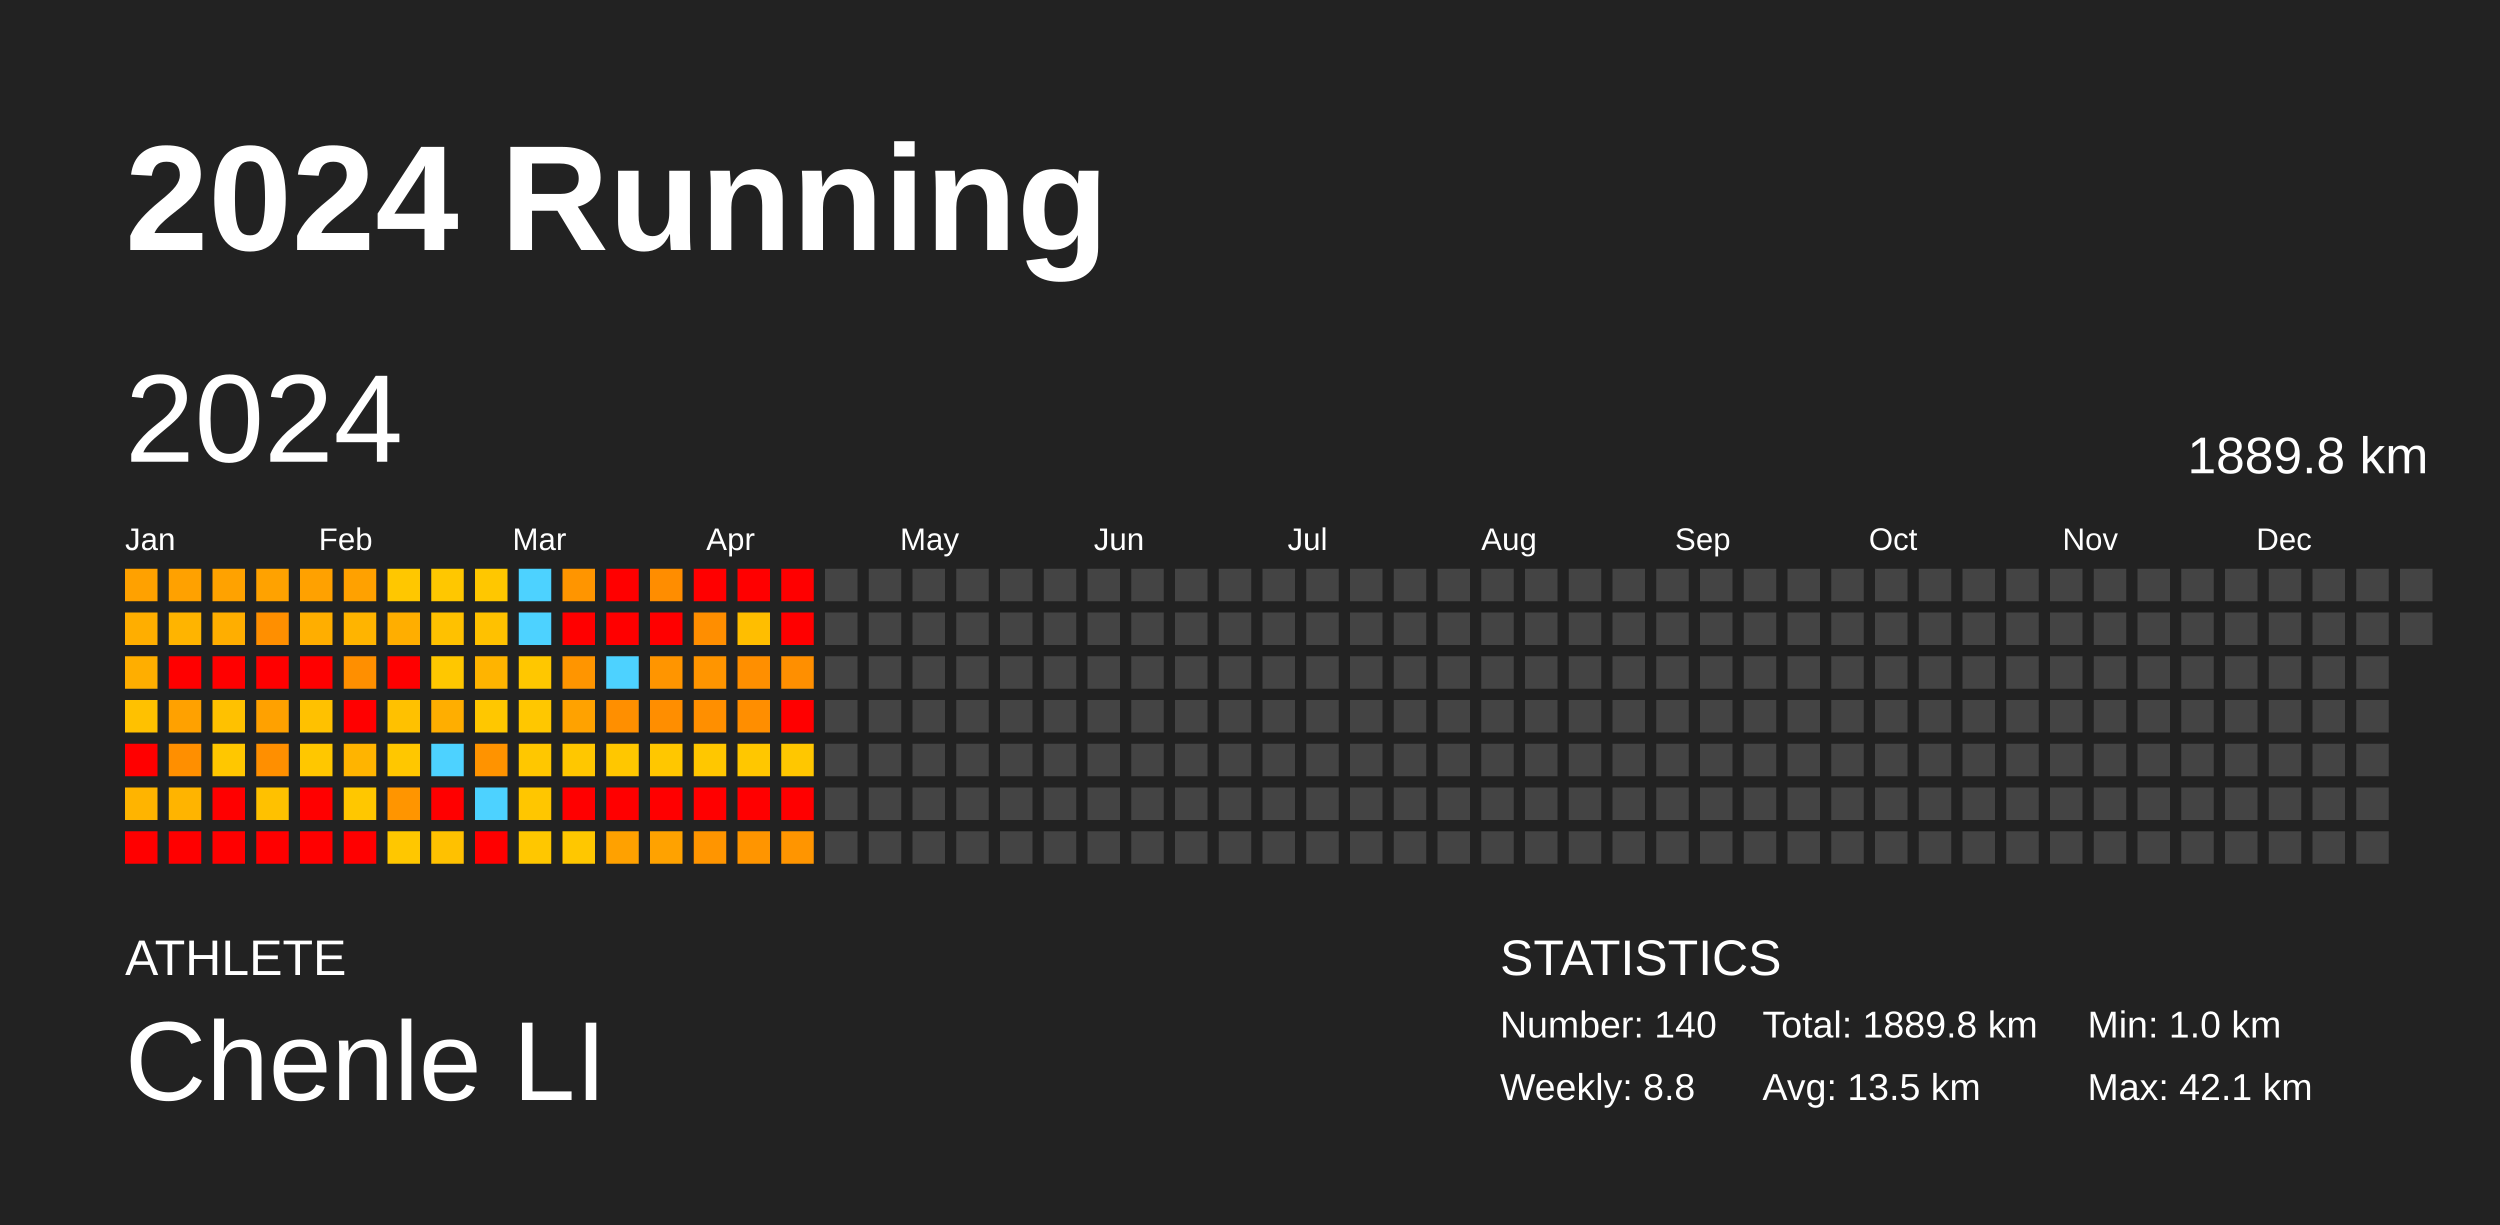
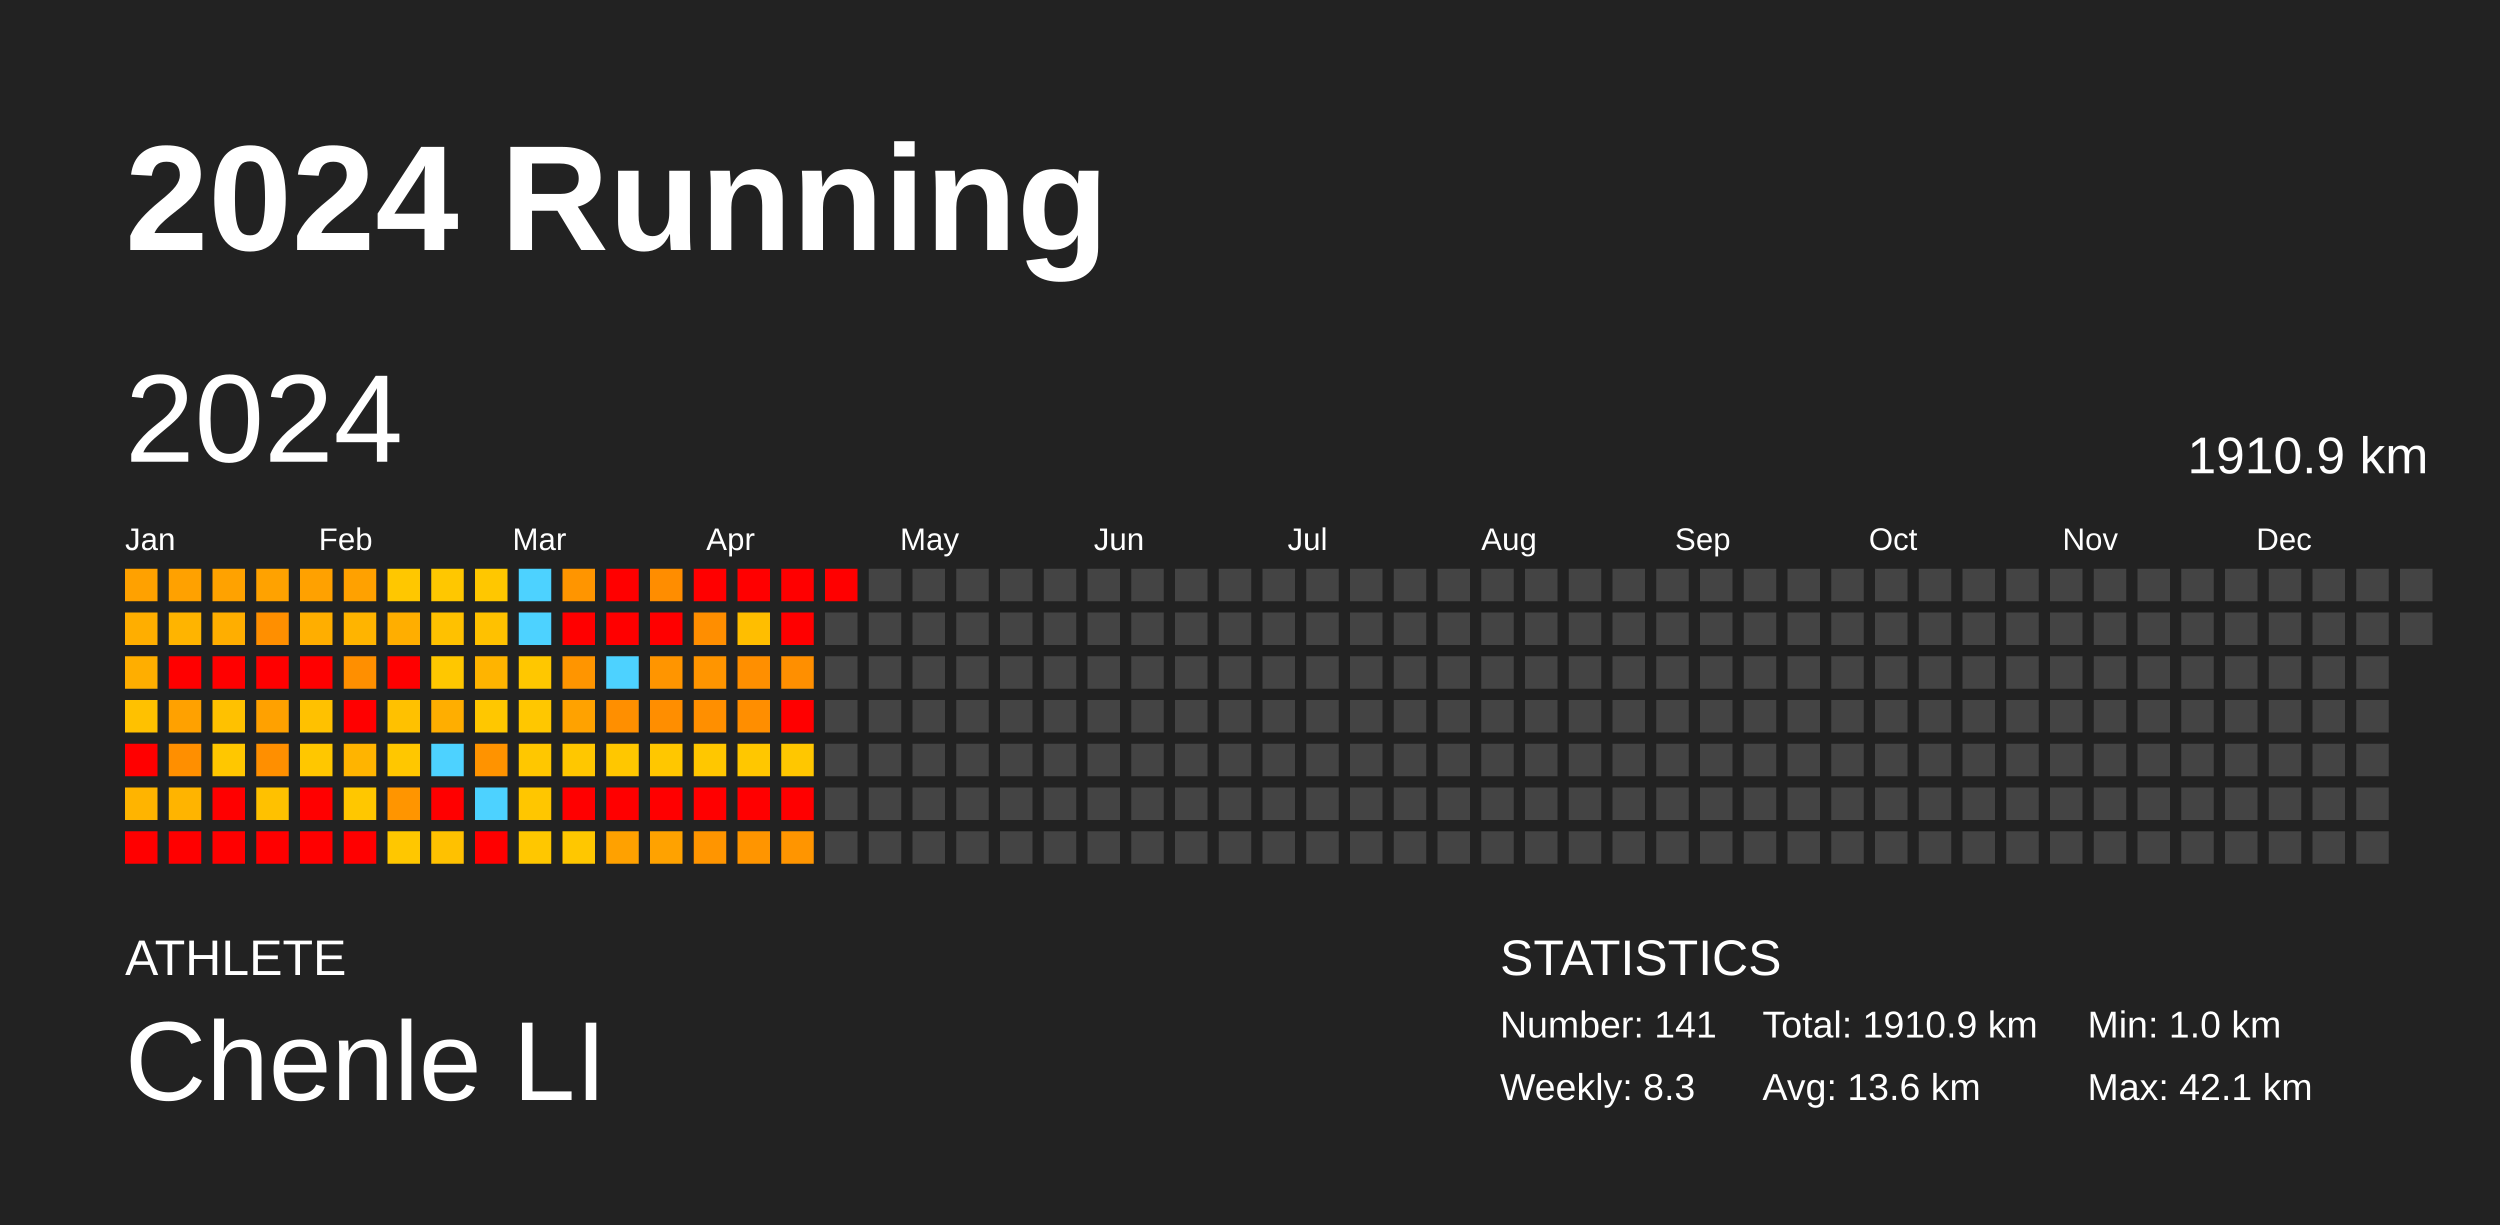
<svg xmlns="http://www.w3.org/2000/svg" baseProfile="full" height="98mm" version="1.1" viewBox="0,0,200,98" width="200mm">
  <defs />
  <rect fill="#222222" height="98" width="200" x="0" y="0" />
  <text fill="#FFFFFF" style="font-size:12px; font-family:Arial; font-weight:bold;" x="10" y="20">2024 Running</text>
  <text fill="#FFFFFF" style="font-size:4px; font-family:Arial" x="10" y="78">ATHLETE</text>
  <text fill="#FFFFFF" style="font-size:9px; font-family:Arial" x="10" y="88">Chenle LI</text>
  <text fill="#FFFFFF" style="font-size:4px; font-family:Arial" x="120" y="78">STATISTICS</text>
-   <text fill="#FFFFFF" style="font-size:3px; font-family:Arial" x="120" y="83">Number: 140</text>
-   <text fill="#FFFFFF" style="font-size:3px; font-family:Arial" x="120" y="88">Weekly: 8.8</text>
-   <text fill="#FFFFFF" style="font-size:3px; font-family:Arial" x="141" y="83">Total: 1889.8 km</text>
-   <text fill="#FFFFFF" style="font-size:3px; font-family:Arial" x="141" y="88">Avg: 13.5 km</text>
+   <text fill="#FFFFFF" style="font-size:3px; font-family:Arial" x="120" y="83">Number: 141</text>
+   <text fill="#FFFFFF" style="font-size:3px; font-family:Arial" x="120" y="88">Weekly: 8.3</text>
+   <text fill="#FFFFFF" style="font-size:3px; font-family:Arial" x="141" y="83">Total: 1910.9 km</text>
+   <text fill="#FFFFFF" style="font-size:3px; font-family:Arial" x="141" y="88">Avg: 13.6 km</text>
  <text fill="#FFFFFF" style="font-size:3px; font-family:Arial" x="167" y="83">Min: 1.0 km</text>
  <text fill="#FFFFFF" style="font-size:3px; font-family:Arial" x="167" y="88">Max: 42.1 km</text>
  <text dominant-baseline="hanging" fill="#FFFFFF" style="font-size:10.0px; font-family:Arial;" x="10" y="30">2024</text>
-   <text dominant-baseline="hanging" fill="#FFFFFF" style="font-size:4.125px; font-family:Arial;" x="175" y="35">1889.8 km</text>
+   <text dominant-baseline="hanging" fill="#FFFFFF" style="font-size:4.125px; font-family:Arial;" x="175" y="35">1910.9 km</text>
  <text fill="#FFFFFF" style="font-size:2.5px; font-family:Arial" x="10.0" y="44">Jan</text>
  <text fill="#FFFFFF" style="font-size:2.5px; font-family:Arial" x="25.5" y="44">Feb</text>
  <text fill="#FFFFFF" style="font-size:2.5px; font-family:Arial" x="41.0" y="44">Mar</text>
  <text fill="#FFFFFF" style="font-size:2.5px; font-family:Arial" x="56.5" y="44">Apr</text>
  <text fill="#FFFFFF" style="font-size:2.5px; font-family:Arial" x="72.0" y="44">May</text>
  <text fill="#FFFFFF" style="font-size:2.5px; font-family:Arial" x="87.5" y="44">Jun</text>
  <text fill="#FFFFFF" style="font-size:2.5px; font-family:Arial" x="103.0" y="44">Jul</text>
  <text fill="#FFFFFF" style="font-size:2.5px; font-family:Arial" x="118.5" y="44">Aug</text>
  <text fill="#FFFFFF" style="font-size:2.5px; font-family:Arial" x="134.0" y="44">Sep</text>
  <text fill="#FFFFFF" style="font-size:2.5px; font-family:Arial" x="149.5" y="44">Oct</text>
  <text fill="#FFFFFF" style="font-size:2.5px; font-family:Arial" x="165.0" y="44">Nov</text>
  <text fill="#FFFFFF" style="font-size:2.5px; font-family:Arial" x="180.5" y="44">Dec</text>
  <rect fill="#ffa100" height="2.6" width="2.6" x="10.0" y="45.5" />
  <rect fill="#ffae00" height="2.6" width="2.6" x="10.0" y="49.0" />
  <rect fill="#ffae00" height="2.6" width="2.6" x="10.0" y="52.5" />
  <rect fill="#ffc100" height="2.6" width="2.6" x="10.0" y="56.0" />
  <rect fill="red" height="2.6" width="2.6" x="10.0" y="59.5" />
  <rect fill="#ffb400" height="2.6" width="2.6" x="10.0" y="63.0" />
  <rect fill="red" height="2.6" width="2.6" x="10.0" y="66.5" />
  <rect fill="#ffa100" height="2.6" width="2.6" x="13.5" y="45.5" />
  <rect fill="#ffb400" height="2.6" width="2.6" x="13.5" y="49.0" />
  <rect fill="red" height="2.6" width="2.6" x="13.5" y="52.5" />
  <rect fill="#ffa100" height="2.6" width="2.6" x="13.5" y="56.0" />
  <rect fill="#ff8f00" height="2.6" width="2.6" x="13.5" y="59.5" />
  <rect fill="#ffb400" height="2.6" width="2.6" x="13.5" y="63.0" />
  <rect fill="red" height="2.6" width="2.6" x="13.5" y="66.5" />
  <rect fill="#ffa200" height="2.6" width="2.6" x="17.0" y="45.5" />
  <rect fill="#ffae00" height="2.6" width="2.6" x="17.0" y="49.0" />
  <rect fill="red" height="2.6" width="2.6" x="17.0" y="52.5" />
  <rect fill="#ffc100" height="2.6" width="2.6" x="17.0" y="56.0" />
  <rect fill="#ffc700" height="2.6" width="2.6" x="17.0" y="59.5" />
  <rect fill="red" height="2.6" width="2.6" x="17.0" y="63.0" />
  <rect fill="red" height="2.6" width="2.6" x="17.0" y="66.5" />
  <rect fill="#ffa200" height="2.6" width="2.6" x="20.5" y="45.5" />
  <rect fill="#ff8f00" height="2.6" width="2.6" x="20.5" y="49.0" />
  <rect fill="red" height="2.6" width="2.6" x="20.5" y="52.5" />
  <rect fill="#ffa100" height="2.6" width="2.6" x="20.5" y="56.0" />
  <rect fill="#ff8f00" height="2.6" width="2.6" x="20.5" y="59.5" />
  <rect fill="#ffc100" height="2.6" width="2.6" x="20.5" y="63.0" />
  <rect fill="red" height="2.6" width="2.6" x="20.5" y="66.5" />
  <rect fill="#ffa100" height="2.6" width="2.6" x="24.0" y="45.5" />
  <rect fill="#ffae00" height="2.6" width="2.6" x="24.0" y="49.0" />
  <rect fill="red" height="2.6" width="2.6" x="24.0" y="52.5" />
  <rect fill="#ffc100" height="2.6" width="2.6" x="24.0" y="56.0" />
  <rect fill="#ffc700" height="2.6" width="2.6" x="24.0" y="59.5" />
  <rect fill="red" height="2.6" width="2.6" x="24.0" y="63.0" />
  <rect fill="red" height="2.6" width="2.6" x="24.0" y="66.5" />
  <rect fill="#ffa100" height="2.6" width="2.6" x="27.5" y="45.5" />
  <rect fill="#ffb400" height="2.6" width="2.6" x="27.5" y="49.0" />
  <rect fill="#ff8f00" height="2.6" width="2.6" x="27.5" y="52.5" />
  <rect fill="red" height="2.6" width="2.6" x="27.5" y="56.0" />
  <rect fill="#ffb400" height="2.6" width="2.6" x="27.5" y="59.5" />
  <rect fill="#ffc700" height="2.6" width="2.6" x="27.5" y="63.0" />
  <rect fill="red" height="2.6" width="2.6" x="27.5" y="66.5" />
  <rect fill="#ffc700" height="2.6" width="2.6" x="31.0" y="45.5" />
  <rect fill="#ffae00" height="2.6" width="2.6" x="31.0" y="49.0" />
  <rect fill="red" height="2.6" width="2.6" x="31.0" y="52.5" />
  <rect fill="#ffc100" height="2.6" width="2.6" x="31.0" y="56.0" />
  <rect fill="#ffc700" height="2.6" width="2.6" x="31.0" y="59.5" />
  <rect fill="#ff9500" height="2.6" width="2.6" x="31.0" y="63.0" />
  <rect fill="#ffc700" height="2.6" width="2.6" x="31.0" y="66.5" />
  <rect fill="#ffc700" height="2.6" width="2.6" x="34.5" y="45.5" />
  <rect fill="#ffc100" height="2.6" width="2.6" x="34.5" y="49.0" />
  <rect fill="#ffc700" height="2.6" width="2.6" x="34.5" y="52.5" />
  <rect fill="#ffae00" height="2.6" width="2.6" x="34.5" y="56.0" />
  <rect fill="#4dd2ff" height="2.6" width="2.6" x="34.5" y="59.5" />
  <rect fill="red" height="2.6" width="2.6" x="34.5" y="63.0" />
  <rect fill="#ffc100" height="2.6" width="2.6" x="34.5" y="66.5" />
  <rect fill="#ffc700" height="2.6" width="2.6" x="38.0" y="45.5" />
  <rect fill="#ffc100" height="2.6" width="2.6" x="38.0" y="49.0" />
  <rect fill="#ffb400" height="2.6" width="2.6" x="38.0" y="52.5" />
  <rect fill="#ffc700" height="2.6" width="2.6" x="38.0" y="56.0" />
  <rect fill="#ff9300" height="2.6" width="2.6" x="38.0" y="59.5" />
  <rect fill="#4dd2ff" height="2.6" width="2.6" x="38.0" y="63.0" />
  <rect fill="red" height="2.6" width="2.6" x="38.0" y="66.5" />
  <rect fill="#4dd2ff" height="2.6" width="2.6" x="41.5" y="45.5" />
  <rect fill="#4dd2ff" height="2.6" width="2.6" x="41.5" y="49.0" />
  <rect fill="#ffc700" height="2.6" width="2.6" x="41.5" y="52.5" />
  <rect fill="#ffc700" height="2.6" width="2.6" x="41.5" y="56.0" />
  <rect fill="#ffc700" height="2.6" width="2.6" x="41.5" y="59.5" />
  <rect fill="#ffc600" height="2.6" width="2.6" x="41.5" y="63.0" />
  <rect fill="#ffc700" height="2.6" width="2.6" x="41.5" y="66.5" />
  <rect fill="#ff9500" height="2.6" width="2.6" x="45.0" y="45.5" />
  <rect fill="red" height="2.6" width="2.6" x="45.0" y="49.0" />
  <rect fill="#ff9500" height="2.6" width="2.6" x="45.0" y="52.5" />
  <rect fill="#ffa200" height="2.6" width="2.6" x="45.0" y="56.0" />
  <rect fill="#ffc700" height="2.6" width="2.6" x="45.0" y="59.5" />
  <rect fill="red" height="2.6" width="2.6" x="45.0" y="63.0" />
  <rect fill="#ffc700" height="2.6" width="2.6" x="45.0" y="66.5" />
  <rect fill="red" height="2.6" width="2.6" x="48.5" y="45.5" />
  <rect fill="red" height="2.6" width="2.6" x="48.5" y="49.0" />
  <rect fill="#4dd2ff" height="2.6" width="2.6" x="48.5" y="52.5" />
  <rect fill="#ff8f00" height="2.6" width="2.6" x="48.5" y="56.0" />
  <rect fill="#ffc700" height="2.6" width="2.6" x="48.5" y="59.5" />
  <rect fill="red" height="2.6" width="2.6" x="48.5" y="63.0" />
  <rect fill="#ffa100" height="2.6" width="2.6" x="48.5" y="66.5" />
  <rect fill="#ff8d00" height="2.6" width="2.6" x="52.0" y="45.5" />
  <rect fill="red" height="2.6" width="2.6" x="52.0" y="49.0" />
  <rect fill="#ff9500" height="2.6" width="2.6" x="52.0" y="52.5" />
  <rect fill="#ff8e00" height="2.6" width="2.6" x="52.0" y="56.0" />
  <rect fill="#ffc700" height="2.6" width="2.6" x="52.0" y="59.5" />
  <rect fill="red" height="2.6" width="2.6" x="52.0" y="63.0" />
  <rect fill="#ffa200" height="2.6" width="2.6" x="52.0" y="66.5" />
  <rect fill="red" height="2.6" width="2.6" x="55.5" y="45.5" />
  <rect fill="#ff8e00" height="2.6" width="2.6" x="55.5" y="49.0" />
  <rect fill="#ff9500" height="2.6" width="2.6" x="55.5" y="52.5" />
  <rect fill="#ff8f00" height="2.6" width="2.6" x="55.5" y="56.0" />
  <rect fill="#ffc700" height="2.6" width="2.6" x="55.5" y="59.5" />
  <rect fill="red" height="2.6" width="2.6" x="55.5" y="63.0" />
  <rect fill="#ff9500" height="2.6" width="2.6" x="55.5" y="66.5" />
  <rect fill="red" height="2.6" width="2.6" x="59.0" y="45.5" />
  <rect fill="#ffbe00" height="2.6" width="2.6" x="59.0" y="49.0" />
  <rect fill="#ff8f00" height="2.6" width="2.6" x="59.0" y="52.5" />
  <rect fill="#ff8e00" height="2.6" width="2.6" x="59.0" y="56.0" />
  <rect fill="#ffc700" height="2.6" width="2.6" x="59.0" y="59.5" />
  <rect fill="red" height="2.6" width="2.6" x="59.0" y="63.0" />
  <rect fill="#ff9500" height="2.6" width="2.6" x="59.0" y="66.5" />
  <rect fill="red" height="2.6" width="2.6" x="62.5" y="45.5" />
  <rect fill="red" height="2.6" width="2.6" x="62.5" y="49.0" />
  <rect fill="#ff8f00" height="2.6" width="2.6" x="62.5" y="52.5" />
  <rect fill="red" height="2.6" width="2.6" x="62.5" y="56.0" />
  <rect fill="#ffc700" height="2.6" width="2.6" x="62.5" y="59.5" />
  <rect fill="red" height="2.6" width="2.6" x="62.5" y="63.0" />
  <rect fill="#ff9500" height="2.6" width="2.6" x="62.5" y="66.5" />
-   <rect fill="#444444" height="2.6" width="2.6" x="66.0" y="45.5" />
+   <rect fill="red" height="2.6" width="2.6" x="66.0" y="45.5" />
  <rect fill="#444444" height="2.6" width="2.6" x="66.0" y="49.0" />
  <rect fill="#444444" height="2.6" width="2.6" x="66.0" y="52.5" />
  <rect fill="#444444" height="2.6" width="2.6" x="66.0" y="56.0" />
  <rect fill="#444444" height="2.6" width="2.6" x="66.0" y="59.5" />
  <rect fill="#444444" height="2.6" width="2.6" x="66.0" y="63.0" />
  <rect fill="#444444" height="2.6" width="2.6" x="66.0" y="66.5" />
  <rect fill="#444444" height="2.6" width="2.6" x="69.5" y="45.5" />
  <rect fill="#444444" height="2.6" width="2.6" x="69.5" y="49.0" />
  <rect fill="#444444" height="2.6" width="2.6" x="69.5" y="52.5" />
  <rect fill="#444444" height="2.6" width="2.6" x="69.5" y="56.0" />
  <rect fill="#444444" height="2.6" width="2.6" x="69.5" y="59.5" />
  <rect fill="#444444" height="2.6" width="2.6" x="69.5" y="63.0" />
  <rect fill="#444444" height="2.6" width="2.6" x="69.5" y="66.5" />
  <rect fill="#444444" height="2.6" width="2.6" x="73.0" y="45.5" />
  <rect fill="#444444" height="2.6" width="2.6" x="73.0" y="49.0" />
  <rect fill="#444444" height="2.6" width="2.6" x="73.0" y="52.5" />
  <rect fill="#444444" height="2.6" width="2.6" x="73.0" y="56.0" />
  <rect fill="#444444" height="2.6" width="2.6" x="73.0" y="59.5" />
  <rect fill="#444444" height="2.6" width="2.6" x="73.0" y="63.0" />
  <rect fill="#444444" height="2.6" width="2.6" x="73.0" y="66.5" />
  <rect fill="#444444" height="2.6" width="2.6" x="76.5" y="45.5" />
  <rect fill="#444444" height="2.6" width="2.6" x="76.5" y="49.0" />
  <rect fill="#444444" height="2.6" width="2.6" x="76.5" y="52.5" />
  <rect fill="#444444" height="2.6" width="2.6" x="76.5" y="56.0" />
  <rect fill="#444444" height="2.6" width="2.6" x="76.5" y="59.5" />
  <rect fill="#444444" height="2.6" width="2.6" x="76.5" y="63.0" />
  <rect fill="#444444" height="2.6" width="2.6" x="76.5" y="66.5" />
  <rect fill="#444444" height="2.6" width="2.6" x="80.0" y="45.5" />
  <rect fill="#444444" height="2.6" width="2.6" x="80.0" y="49.0" />
  <rect fill="#444444" height="2.6" width="2.6" x="80.0" y="52.5" />
  <rect fill="#444444" height="2.6" width="2.6" x="80.0" y="56.0" />
  <rect fill="#444444" height="2.6" width="2.6" x="80.0" y="59.5" />
  <rect fill="#444444" height="2.6" width="2.6" x="80.0" y="63.0" />
  <rect fill="#444444" height="2.6" width="2.6" x="80.0" y="66.5" />
  <rect fill="#444444" height="2.6" width="2.6" x="83.5" y="45.5" />
  <rect fill="#444444" height="2.6" width="2.6" x="83.5" y="49.0" />
  <rect fill="#444444" height="2.6" width="2.6" x="83.5" y="52.5" />
  <rect fill="#444444" height="2.6" width="2.6" x="83.5" y="56.0" />
  <rect fill="#444444" height="2.6" width="2.6" x="83.5" y="59.5" />
  <rect fill="#444444" height="2.6" width="2.6" x="83.5" y="63.0" />
  <rect fill="#444444" height="2.6" width="2.6" x="83.5" y="66.5" />
  <rect fill="#444444" height="2.6" width="2.6" x="87.0" y="45.5" />
  <rect fill="#444444" height="2.6" width="2.6" x="87.0" y="49.0" />
  <rect fill="#444444" height="2.6" width="2.6" x="87.0" y="52.5" />
  <rect fill="#444444" height="2.6" width="2.6" x="87.0" y="56.0" />
  <rect fill="#444444" height="2.6" width="2.6" x="87.0" y="59.5" />
  <rect fill="#444444" height="2.6" width="2.6" x="87.0" y="63.0" />
  <rect fill="#444444" height="2.6" width="2.6" x="87.0" y="66.5" />
  <rect fill="#444444" height="2.6" width="2.6" x="90.5" y="45.5" />
  <rect fill="#444444" height="2.6" width="2.6" x="90.5" y="49.0" />
  <rect fill="#444444" height="2.6" width="2.6" x="90.5" y="52.5" />
  <rect fill="#444444" height="2.6" width="2.6" x="90.5" y="56.0" />
  <rect fill="#444444" height="2.6" width="2.6" x="90.5" y="59.5" />
  <rect fill="#444444" height="2.6" width="2.6" x="90.5" y="63.0" />
  <rect fill="#444444" height="2.6" width="2.6" x="90.5" y="66.5" />
  <rect fill="#444444" height="2.6" width="2.6" x="94.0" y="45.5" />
  <rect fill="#444444" height="2.6" width="2.6" x="94.0" y="49.0" />
  <rect fill="#444444" height="2.6" width="2.6" x="94.0" y="52.5" />
  <rect fill="#444444" height="2.6" width="2.6" x="94.0" y="56.0" />
  <rect fill="#444444" height="2.6" width="2.6" x="94.0" y="59.5" />
  <rect fill="#444444" height="2.6" width="2.6" x="94.0" y="63.0" />
  <rect fill="#444444" height="2.6" width="2.6" x="94.0" y="66.5" />
  <rect fill="#444444" height="2.6" width="2.6" x="97.5" y="45.5" />
  <rect fill="#444444" height="2.6" width="2.6" x="97.5" y="49.0" />
  <rect fill="#444444" height="2.6" width="2.6" x="97.5" y="52.5" />
  <rect fill="#444444" height="2.6" width="2.6" x="97.5" y="56.0" />
  <rect fill="#444444" height="2.6" width="2.6" x="97.5" y="59.5" />
  <rect fill="#444444" height="2.6" width="2.6" x="97.5" y="63.0" />
  <rect fill="#444444" height="2.6" width="2.6" x="97.5" y="66.5" />
  <rect fill="#444444" height="2.6" width="2.6" x="101.0" y="45.5" />
  <rect fill="#444444" height="2.6" width="2.6" x="101.0" y="49.0" />
  <rect fill="#444444" height="2.6" width="2.6" x="101.0" y="52.5" />
  <rect fill="#444444" height="2.6" width="2.6" x="101.0" y="56.0" />
  <rect fill="#444444" height="2.6" width="2.6" x="101.0" y="59.5" />
  <rect fill="#444444" height="2.6" width="2.6" x="101.0" y="63.0" />
  <rect fill="#444444" height="2.6" width="2.6" x="101.0" y="66.5" />
  <rect fill="#444444" height="2.6" width="2.6" x="104.5" y="45.5" />
  <rect fill="#444444" height="2.6" width="2.6" x="104.5" y="49.0" />
  <rect fill="#444444" height="2.6" width="2.6" x="104.5" y="52.5" />
  <rect fill="#444444" height="2.6" width="2.6" x="104.5" y="56.0" />
  <rect fill="#444444" height="2.6" width="2.6" x="104.5" y="59.5" />
  <rect fill="#444444" height="2.6" width="2.6" x="104.5" y="63.0" />
  <rect fill="#444444" height="2.6" width="2.6" x="104.5" y="66.5" />
  <rect fill="#444444" height="2.6" width="2.6" x="108.0" y="45.5" />
  <rect fill="#444444" height="2.6" width="2.6" x="108.0" y="49.0" />
  <rect fill="#444444" height="2.6" width="2.6" x="108.0" y="52.5" />
  <rect fill="#444444" height="2.6" width="2.6" x="108.0" y="56.0" />
  <rect fill="#444444" height="2.6" width="2.6" x="108.0" y="59.5" />
  <rect fill="#444444" height="2.6" width="2.6" x="108.0" y="63.0" />
  <rect fill="#444444" height="2.6" width="2.6" x="108.0" y="66.5" />
  <rect fill="#444444" height="2.6" width="2.6" x="111.5" y="45.5" />
  <rect fill="#444444" height="2.6" width="2.6" x="111.5" y="49.0" />
  <rect fill="#444444" height="2.6" width="2.6" x="111.5" y="52.5" />
  <rect fill="#444444" height="2.6" width="2.6" x="111.5" y="56.0" />
  <rect fill="#444444" height="2.6" width="2.6" x="111.5" y="59.5" />
  <rect fill="#444444" height="2.6" width="2.6" x="111.5" y="63.0" />
  <rect fill="#444444" height="2.6" width="2.6" x="111.5" y="66.5" />
  <rect fill="#444444" height="2.6" width="2.6" x="115.0" y="45.5" />
  <rect fill="#444444" height="2.6" width="2.6" x="115.0" y="49.0" />
  <rect fill="#444444" height="2.6" width="2.6" x="115.0" y="52.5" />
  <rect fill="#444444" height="2.6" width="2.6" x="115.0" y="56.0" />
  <rect fill="#444444" height="2.6" width="2.6" x="115.0" y="59.5" />
  <rect fill="#444444" height="2.6" width="2.6" x="115.0" y="63.0" />
  <rect fill="#444444" height="2.6" width="2.6" x="115.0" y="66.5" />
  <rect fill="#444444" height="2.6" width="2.6" x="118.5" y="45.5" />
  <rect fill="#444444" height="2.6" width="2.6" x="118.5" y="49.0" />
  <rect fill="#444444" height="2.6" width="2.6" x="118.5" y="52.5" />
  <rect fill="#444444" height="2.6" width="2.6" x="118.5" y="56.0" />
  <rect fill="#444444" height="2.6" width="2.6" x="118.5" y="59.5" />
  <rect fill="#444444" height="2.6" width="2.6" x="118.5" y="63.0" />
  <rect fill="#444444" height="2.6" width="2.6" x="118.5" y="66.5" />
  <rect fill="#444444" height="2.6" width="2.6" x="122.0" y="45.5" />
  <rect fill="#444444" height="2.6" width="2.6" x="122.0" y="49.0" />
  <rect fill="#444444" height="2.6" width="2.6" x="122.0" y="52.5" />
  <rect fill="#444444" height="2.6" width="2.6" x="122.0" y="56.0" />
  <rect fill="#444444" height="2.6" width="2.6" x="122.0" y="59.5" />
  <rect fill="#444444" height="2.6" width="2.6" x="122.0" y="63.0" />
  <rect fill="#444444" height="2.6" width="2.6" x="122.0" y="66.5" />
  <rect fill="#444444" height="2.6" width="2.6" x="125.5" y="45.5" />
  <rect fill="#444444" height="2.6" width="2.6" x="125.5" y="49.0" />
  <rect fill="#444444" height="2.6" width="2.6" x="125.5" y="52.5" />
  <rect fill="#444444" height="2.6" width="2.6" x="125.5" y="56.0" />
  <rect fill="#444444" height="2.6" width="2.6" x="125.5" y="59.5" />
  <rect fill="#444444" height="2.6" width="2.6" x="125.5" y="63.0" />
  <rect fill="#444444" height="2.6" width="2.6" x="125.5" y="66.5" />
  <rect fill="#444444" height="2.6" width="2.6" x="129.0" y="45.5" />
  <rect fill="#444444" height="2.6" width="2.6" x="129.0" y="49.0" />
  <rect fill="#444444" height="2.6" width="2.6" x="129.0" y="52.5" />
  <rect fill="#444444" height="2.6" width="2.6" x="129.0" y="56.0" />
  <rect fill="#444444" height="2.6" width="2.6" x="129.0" y="59.5" />
  <rect fill="#444444" height="2.6" width="2.6" x="129.0" y="63.0" />
  <rect fill="#444444" height="2.6" width="2.6" x="129.0" y="66.5" />
  <rect fill="#444444" height="2.6" width="2.6" x="132.5" y="45.5" />
  <rect fill="#444444" height="2.6" width="2.6" x="132.5" y="49.0" />
  <rect fill="#444444" height="2.6" width="2.6" x="132.5" y="52.5" />
  <rect fill="#444444" height="2.6" width="2.6" x="132.5" y="56.0" />
  <rect fill="#444444" height="2.6" width="2.6" x="132.5" y="59.5" />
  <rect fill="#444444" height="2.6" width="2.6" x="132.5" y="63.0" />
  <rect fill="#444444" height="2.6" width="2.6" x="132.5" y="66.5" />
  <rect fill="#444444" height="2.6" width="2.6" x="136.0" y="45.5" />
  <rect fill="#444444" height="2.6" width="2.6" x="136.0" y="49.0" />
  <rect fill="#444444" height="2.6" width="2.6" x="136.0" y="52.5" />
  <rect fill="#444444" height="2.6" width="2.6" x="136.0" y="56.0" />
  <rect fill="#444444" height="2.6" width="2.6" x="136.0" y="59.5" />
  <rect fill="#444444" height="2.6" width="2.6" x="136.0" y="63.0" />
  <rect fill="#444444" height="2.6" width="2.6" x="136.0" y="66.5" />
  <rect fill="#444444" height="2.6" width="2.6" x="139.5" y="45.5" />
  <rect fill="#444444" height="2.6" width="2.6" x="139.5" y="49.0" />
  <rect fill="#444444" height="2.6" width="2.6" x="139.5" y="52.5" />
  <rect fill="#444444" height="2.6" width="2.6" x="139.5" y="56.0" />
  <rect fill="#444444" height="2.6" width="2.6" x="139.5" y="59.5" />
  <rect fill="#444444" height="2.6" width="2.6" x="139.5" y="63.0" />
  <rect fill="#444444" height="2.6" width="2.6" x="139.5" y="66.5" />
  <rect fill="#444444" height="2.6" width="2.6" x="143.0" y="45.5" />
  <rect fill="#444444" height="2.6" width="2.6" x="143.0" y="49.0" />
  <rect fill="#444444" height="2.6" width="2.6" x="143.0" y="52.5" />
  <rect fill="#444444" height="2.6" width="2.6" x="143.0" y="56.0" />
  <rect fill="#444444" height="2.6" width="2.6" x="143.0" y="59.5" />
  <rect fill="#444444" height="2.6" width="2.6" x="143.0" y="63.0" />
  <rect fill="#444444" height="2.6" width="2.6" x="143.0" y="66.5" />
  <rect fill="#444444" height="2.6" width="2.6" x="146.5" y="45.5" />
  <rect fill="#444444" height="2.6" width="2.6" x="146.5" y="49.0" />
  <rect fill="#444444" height="2.6" width="2.6" x="146.5" y="52.5" />
  <rect fill="#444444" height="2.6" width="2.6" x="146.5" y="56.0" />
  <rect fill="#444444" height="2.6" width="2.6" x="146.5" y="59.5" />
  <rect fill="#444444" height="2.6" width="2.6" x="146.5" y="63.0" />
  <rect fill="#444444" height="2.6" width="2.6" x="146.5" y="66.5" />
  <rect fill="#444444" height="2.6" width="2.6" x="150.0" y="45.5" />
  <rect fill="#444444" height="2.6" width="2.6" x="150.0" y="49.0" />
  <rect fill="#444444" height="2.6" width="2.6" x="150.0" y="52.5" />
  <rect fill="#444444" height="2.6" width="2.6" x="150.0" y="56.0" />
  <rect fill="#444444" height="2.6" width="2.6" x="150.0" y="59.5" />
  <rect fill="#444444" height="2.6" width="2.6" x="150.0" y="63.0" />
  <rect fill="#444444" height="2.6" width="2.6" x="150.0" y="66.5" />
  <rect fill="#444444" height="2.6" width="2.6" x="153.5" y="45.5" />
  <rect fill="#444444" height="2.6" width="2.6" x="153.5" y="49.0" />
  <rect fill="#444444" height="2.6" width="2.6" x="153.5" y="52.5" />
  <rect fill="#444444" height="2.6" width="2.6" x="153.5" y="56.0" />
  <rect fill="#444444" height="2.6" width="2.6" x="153.5" y="59.5" />
  <rect fill="#444444" height="2.6" width="2.6" x="153.5" y="63.0" />
  <rect fill="#444444" height="2.6" width="2.6" x="153.5" y="66.5" />
  <rect fill="#444444" height="2.6" width="2.6" x="157.0" y="45.5" />
  <rect fill="#444444" height="2.6" width="2.6" x="157.0" y="49.0" />
  <rect fill="#444444" height="2.6" width="2.6" x="157.0" y="52.5" />
  <rect fill="#444444" height="2.6" width="2.6" x="157.0" y="56.0" />
  <rect fill="#444444" height="2.6" width="2.6" x="157.0" y="59.5" />
  <rect fill="#444444" height="2.6" width="2.6" x="157.0" y="63.0" />
  <rect fill="#444444" height="2.6" width="2.6" x="157.0" y="66.5" />
  <rect fill="#444444" height="2.6" width="2.6" x="160.5" y="45.5" />
  <rect fill="#444444" height="2.6" width="2.6" x="160.5" y="49.0" />
  <rect fill="#444444" height="2.6" width="2.6" x="160.5" y="52.5" />
  <rect fill="#444444" height="2.6" width="2.6" x="160.5" y="56.0" />
  <rect fill="#444444" height="2.6" width="2.6" x="160.5" y="59.5" />
  <rect fill="#444444" height="2.6" width="2.6" x="160.5" y="63.0" />
  <rect fill="#444444" height="2.6" width="2.6" x="160.5" y="66.5" />
  <rect fill="#444444" height="2.6" width="2.6" x="164.0" y="45.5" />
  <rect fill="#444444" height="2.6" width="2.6" x="164.0" y="49.0" />
  <rect fill="#444444" height="2.6" width="2.6" x="164.0" y="52.5" />
  <rect fill="#444444" height="2.6" width="2.6" x="164.0" y="56.0" />
  <rect fill="#444444" height="2.6" width="2.6" x="164.0" y="59.5" />
  <rect fill="#444444" height="2.6" width="2.6" x="164.0" y="63.0" />
  <rect fill="#444444" height="2.6" width="2.6" x="164.0" y="66.5" />
  <rect fill="#444444" height="2.6" width="2.6" x="167.5" y="45.5" />
  <rect fill="#444444" height="2.6" width="2.6" x="167.5" y="49.0" />
  <rect fill="#444444" height="2.6" width="2.6" x="167.5" y="52.5" />
  <rect fill="#444444" height="2.6" width="2.6" x="167.5" y="56.0" />
  <rect fill="#444444" height="2.6" width="2.6" x="167.5" y="59.5" />
  <rect fill="#444444" height="2.6" width="2.6" x="167.5" y="63.0" />
  <rect fill="#444444" height="2.6" width="2.6" x="167.5" y="66.5" />
  <rect fill="#444444" height="2.6" width="2.6" x="171.0" y="45.5" />
  <rect fill="#444444" height="2.6" width="2.6" x="171.0" y="49.0" />
  <rect fill="#444444" height="2.6" width="2.6" x="171.0" y="52.5" />
  <rect fill="#444444" height="2.6" width="2.6" x="171.0" y="56.0" />
  <rect fill="#444444" height="2.6" width="2.6" x="171.0" y="59.5" />
  <rect fill="#444444" height="2.6" width="2.6" x="171.0" y="63.0" />
  <rect fill="#444444" height="2.6" width="2.6" x="171.0" y="66.5" />
  <rect fill="#444444" height="2.6" width="2.6" x="174.5" y="45.5" />
  <rect fill="#444444" height="2.6" width="2.6" x="174.5" y="49.0" />
  <rect fill="#444444" height="2.6" width="2.6" x="174.5" y="52.5" />
  <rect fill="#444444" height="2.6" width="2.6" x="174.5" y="56.0" />
  <rect fill="#444444" height="2.6" width="2.6" x="174.5" y="59.5" />
  <rect fill="#444444" height="2.6" width="2.6" x="174.5" y="63.0" />
  <rect fill="#444444" height="2.6" width="2.6" x="174.5" y="66.5" />
  <rect fill="#444444" height="2.6" width="2.6" x="178.0" y="45.5" />
  <rect fill="#444444" height="2.6" width="2.6" x="178.0" y="49.0" />
  <rect fill="#444444" height="2.6" width="2.6" x="178.0" y="52.5" />
  <rect fill="#444444" height="2.6" width="2.6" x="178.0" y="56.0" />
  <rect fill="#444444" height="2.6" width="2.6" x="178.0" y="59.5" />
  <rect fill="#444444" height="2.6" width="2.6" x="178.0" y="63.0" />
  <rect fill="#444444" height="2.6" width="2.6" x="178.0" y="66.5" />
  <rect fill="#444444" height="2.6" width="2.6" x="181.5" y="45.5" />
  <rect fill="#444444" height="2.6" width="2.6" x="181.5" y="49.0" />
  <rect fill="#444444" height="2.6" width="2.6" x="181.5" y="52.5" />
  <rect fill="#444444" height="2.6" width="2.6" x="181.5" y="56.0" />
  <rect fill="#444444" height="2.6" width="2.6" x="181.5" y="59.5" />
  <rect fill="#444444" height="2.6" width="2.6" x="181.5" y="63.0" />
  <rect fill="#444444" height="2.6" width="2.6" x="181.5" y="66.5" />
  <rect fill="#444444" height="2.6" width="2.6" x="185.0" y="45.5" />
  <rect fill="#444444" height="2.6" width="2.6" x="185.0" y="49.0" />
  <rect fill="#444444" height="2.6" width="2.6" x="185.0" y="52.5" />
  <rect fill="#444444" height="2.6" width="2.6" x="185.0" y="56.0" />
  <rect fill="#444444" height="2.6" width="2.6" x="185.0" y="59.5" />
  <rect fill="#444444" height="2.6" width="2.6" x="185.0" y="63.0" />
  <rect fill="#444444" height="2.6" width="2.6" x="185.0" y="66.5" />
  <rect fill="#444444" height="2.6" width="2.6" x="188.5" y="45.5" />
  <rect fill="#444444" height="2.6" width="2.6" x="188.5" y="49.0" />
  <rect fill="#444444" height="2.6" width="2.6" x="188.5" y="52.5" />
  <rect fill="#444444" height="2.6" width="2.6" x="188.5" y="56.0" />
  <rect fill="#444444" height="2.6" width="2.6" x="188.5" y="59.5" />
  <rect fill="#444444" height="2.6" width="2.6" x="188.5" y="63.0" />
  <rect fill="#444444" height="2.6" width="2.6" x="188.5" y="66.5" />
  <rect fill="#444444" height="2.6" width="2.6" x="192.0" y="45.5" />
  <rect fill="#444444" height="2.6" width="2.6" x="192.0" y="49.0" />
</svg>
